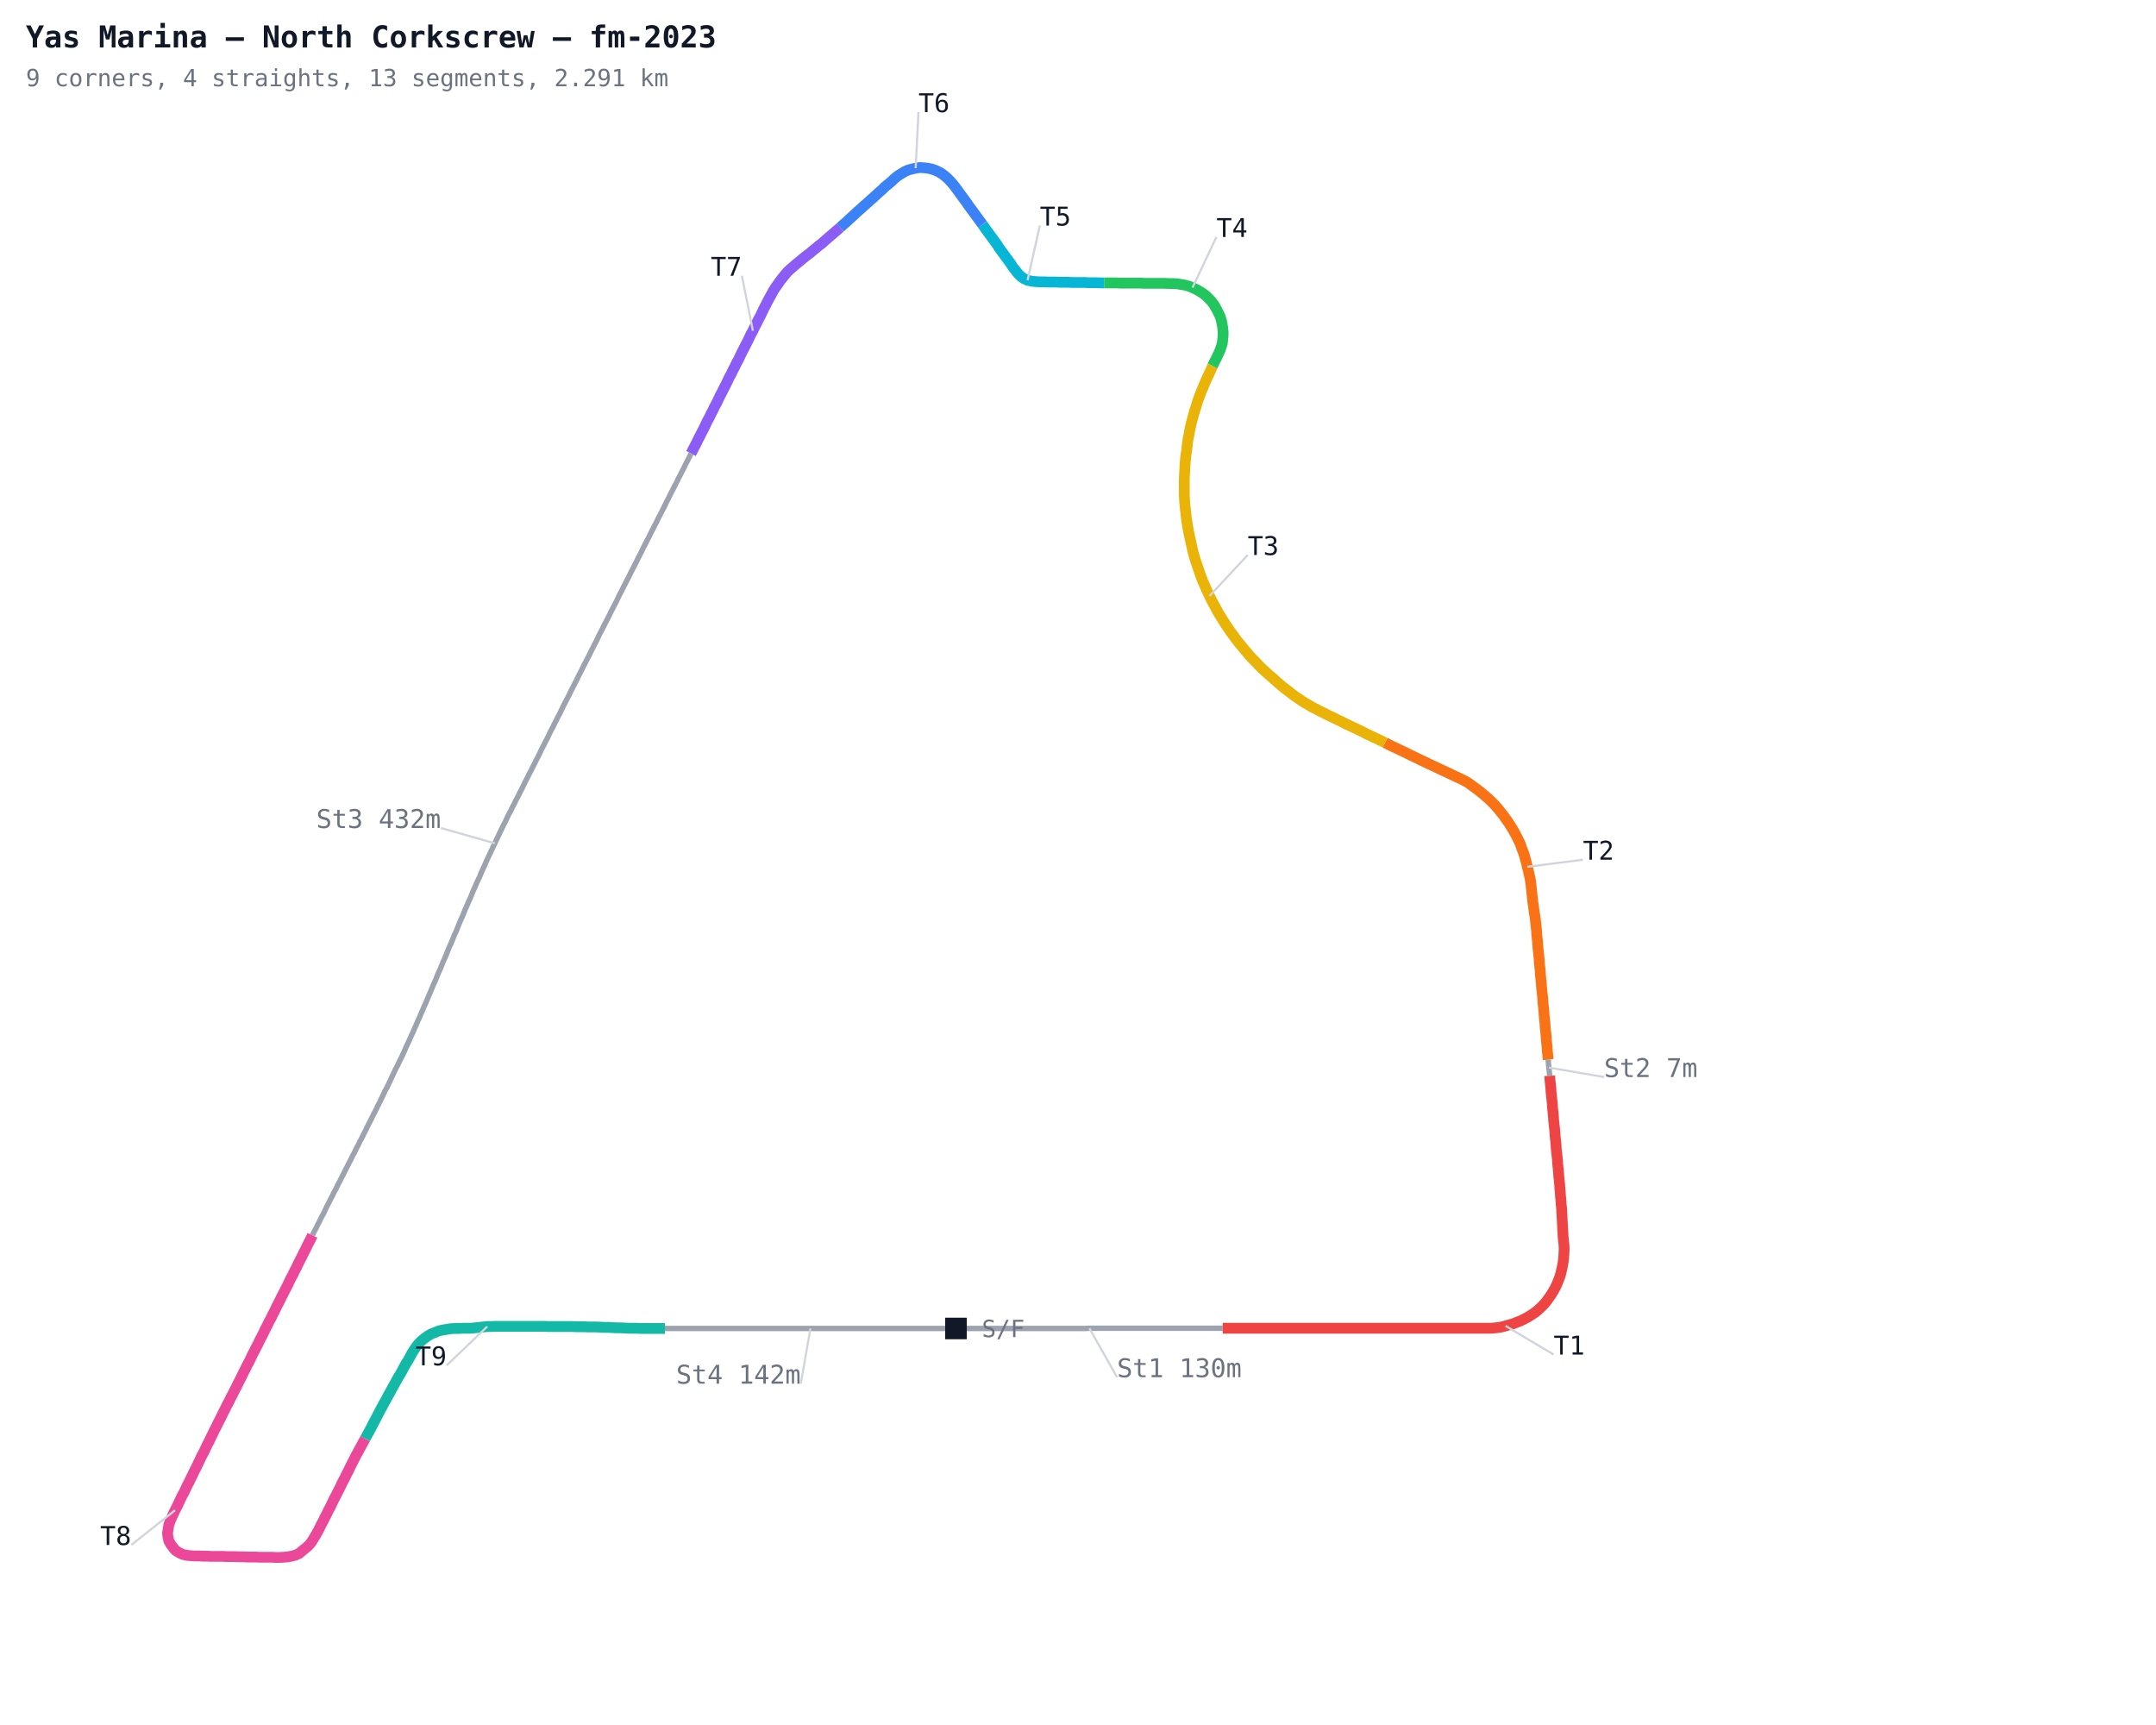
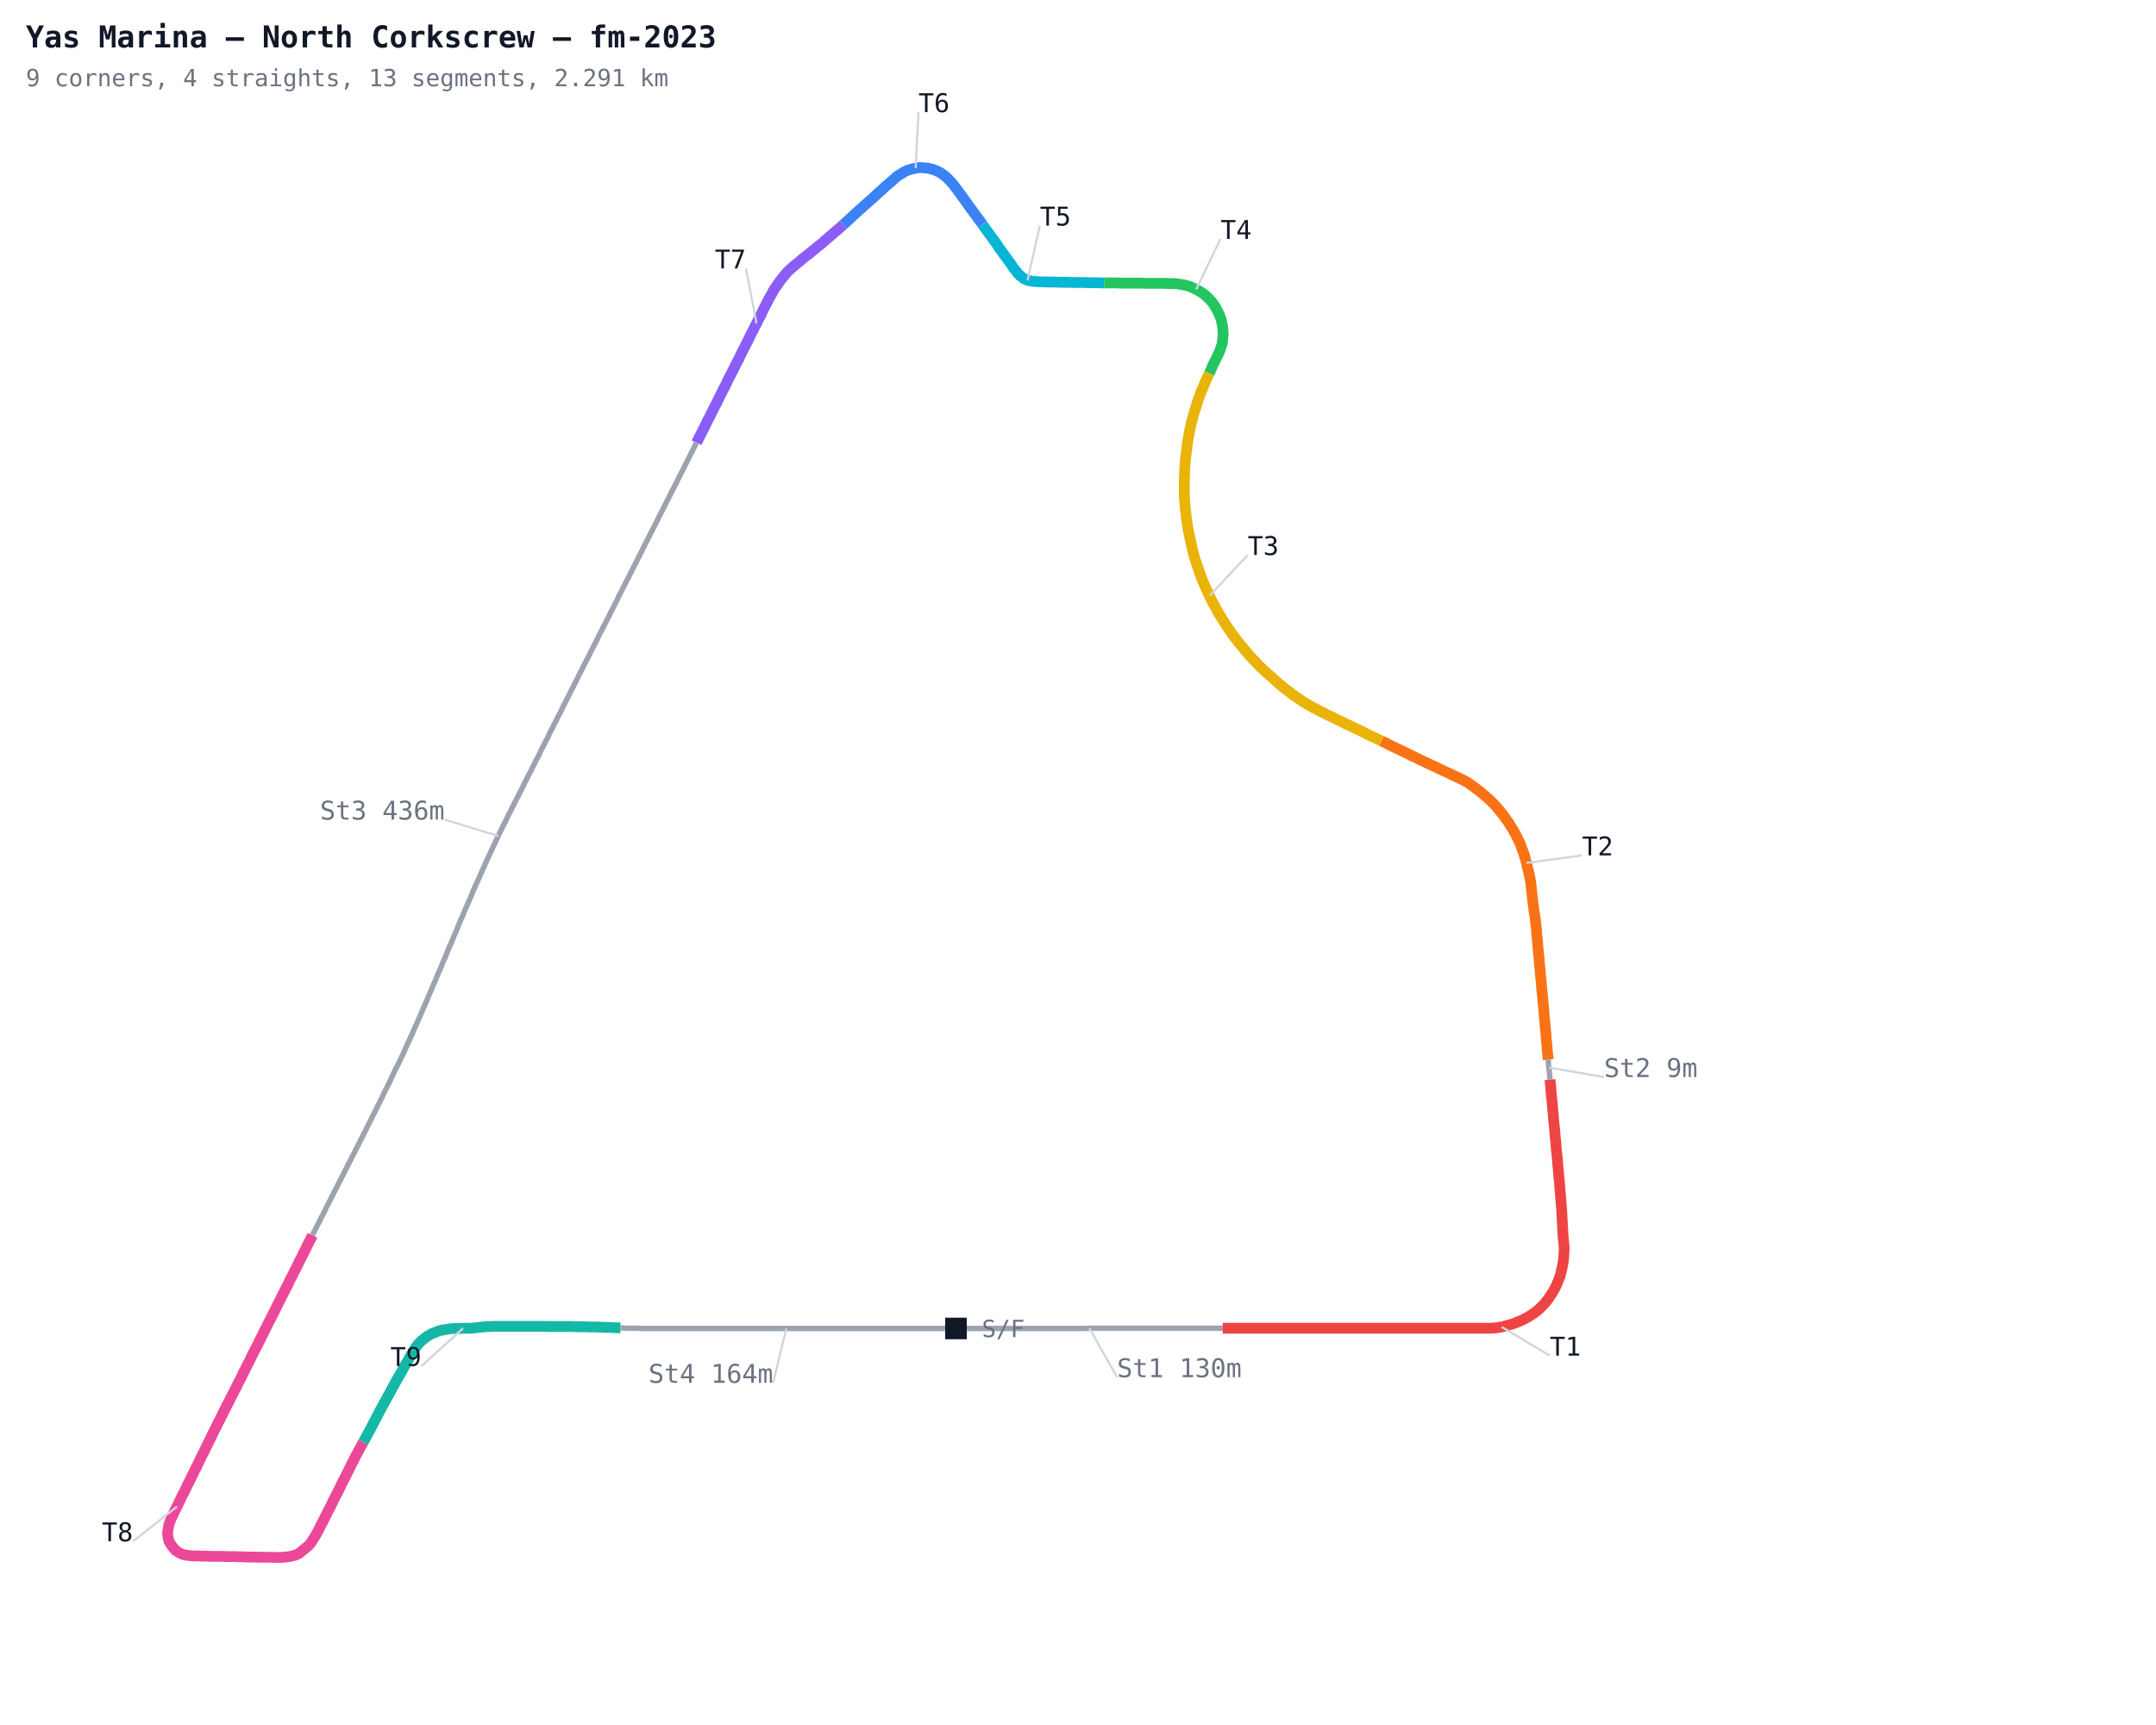
<svg xmlns="http://www.w3.org/2000/svg" width="1000" height="800" viewBox="0 0 1000 800">
  <defs>
    <style>
      .name { font-family: monospace; font-size: 12px; }
      .sector { font-family: monospace; font-size: 12px; fill: #7c3aed; font-weight: bold; }
      .title { font-family: monospace; font-size: 14px; fill: #111827; font-weight: bold; }
      .sub { font-family: monospace; font-size: 11px; fill: #6b7280; }
    </style>
  </defs>
  <rect width="1000" height="800" fill="#ffffff" />
  <polyline fill="none" stroke="#9ca3af" stroke-width="2.5" points="443.4,616.1 445.3,616.1 447.2,616.1 449.0,616.1 450.9,616.1 452.8,616.1 454.7,616.1 456.5,616.1 458.4,616.1 460.3,616.1 462.2,616.1 464.0,616.1 465.9,616.1 467.8,616.1 469.7,616.1 471.5,616.1 473.4,616.1 475.3,616.1 477.2,616.1 479.0,616.1 480.9,616.1 482.8,616.1 484.7,616.1 486.5,616.1 488.4,616.1 490.3,616.1 492.2,616.1 494.0,616.1 495.9,616.1 497.8,616.1 499.7,616.1 501.5,616.1 503.4,616.1 505.3,616.0 507.2,616.0 509.0,616.0 510.9,616.0 512.8,616.0 514.6,616.0 516.5,616.0 518.4,616.0 520.3,616.0 522.1,616.0 524.0,616.0 525.9,616.0 527.8,616.0 529.6,616.0 531.5,616.0 533.4,616.0 535.3,616.0 537.1,616.0 539.0,616.0 540.9,616.0 542.8,616.0 544.6,616.0 546.5,616.0 548.4,616.0 550.3,616.0 552.1,616.0 554.0,616.0 555.9,616.0 557.8,616.0 559.6,616.0 561.5,616.0 563.4,616.0 565.3,616.0 567.1,616.0" />
-   <polyline fill="none" stroke="#ef4444" stroke-width="5" points="567.1,616.0 569.0,616.0 570.9,616.0 572.8,616.0 574.6,616.0 576.5,616.0 578.4,616.0 580.3,616.0 582.1,616.0 584.0,616.0 585.9,616.0 587.8,616.0 589.6,616.0 591.5,616.0 593.4,616.0 595.3,616.0 597.1,616.0 599.0,616.0 600.9,616.0 602.8,616.0 604.6,616.0 606.5,616.0 608.4,616.0 610.3,616.0 612.1,616.0 614.0,616.0 615.9,616.0 617.8,616.0 619.6,616.0 621.5,616.0 623.4,616.0 625.3,616.0 627.1,616.0 629.0,616.0 630.9,616.0 632.8,616.0 634.6,616.0 636.5,616.0 638.4,616.0 640.3,616.0 642.1,616.0 644.0,616.0 645.9,616.0 647.8,616.0 649.6,616.0 651.5,616.0 653.4,616.0 655.3,616.0 657.1,616.0 659.0,616.0 660.9,616.0 662.7,616.0 664.6,616.0 666.5,616.0 668.4,616.0 670.2,616.0 672.1,616.0 674.0,616.0 675.9,616.0 677.7,616.0 679.6,616.0 681.5,616.0 683.4,616.0 685.2,616.0 687.1,616.0 689.0,616.0 690.9,616.0 692.7,615.9 694.6,615.7 696.5,615.4 698.3,614.9 700.1,614.4 701.9,613.9 703.6,613.2 705.4,612.5 707.0,611.7 708.7,610.8 710.3,609.8 711.8,608.8 713.3,607.6 714.7,606.3 716.0,605.0 717.2,603.6 718.3,602.1 719.4,600.5 720.4,598.9 721.3,597.3 722.1,595.6 722.8,593.9 723.5,592.1 724.0,590.3 724.4,588.5 724.8,586.7 725.1,584.8 725.3,582.9 725.4,581.1 725.5,579.2 725.4,577.3 725.2,575.5 725.0,573.6 724.9,571.7 724.8,569.9 724.7,568.0 724.6,566.1 724.5,564.2 724.4,562.4 724.3,560.5 724.1,558.6 724.0,556.8 723.8,554.9 723.7,553.0 723.5,551.2 723.4,549.3 723.2,547.4 723.0,545.6 722.9,543.7 722.7,541.8 722.5,540.0 722.4,538.1 722.2,536.2 722.0,534.4 721.8,532.5 721.7,530.6 721.5,528.7 721.3,526.9 721.2,525.0 721.0,523.1 720.8,521.3 720.6,519.4 720.5,517.5 720.3,515.7 720.1,513.8 720.0,511.9 719.8,510.1 719.6,508.2 719.4,506.3 719.3,504.5 719.1,502.6 718.9,500.7 718.8,498.9" />
-   <polyline fill="none" stroke="#9ca3af" stroke-width="2.5" points="718.8,498.9 718.6,497.0 718.4,495.1 718.2,493.3 718.1,491.4" />
-   <polyline fill="none" stroke="#f97316" stroke-width="5" points="718.1,491.4 717.9,489.5 717.7,487.7 717.6,485.8 717.4,483.9 717.2,482.1 717.1,480.2 716.9,478.3 716.7,476.5 716.6,474.6 716.4,472.7 716.2,470.9 716.1,469.0 715.9,467.1 715.7,465.3 715.6,463.4 715.4,461.5 715.2,459.7 715.0,457.8 714.9,455.9 714.7,454.1 714.5,452.2 714.4,450.4 714.2,448.5 714.0,446.6 713.9,444.8 713.7,442.9 713.5,441.0 713.3,439.2 713.2,437.3 713.0,435.4 712.8,433.6 712.7,431.7 712.5,429.8 712.3,428.0 712.1,426.1 711.8,424.2 711.5,422.4 711.3,420.5 711.0,418.7 710.8,416.8 710.6,415.0 710.4,413.1 710.2,411.2 710.0,409.4 709.7,407.5 709.3,405.7 708.9,403.9 708.4,402.0 708.0,400.2 707.5,398.4 707.0,396.6 706.4,394.8 705.7,393.1 705.1,391.3 704.3,389.6 703.5,388.0 702.6,386.3 701.7,384.7 700.7,383.1 699.7,381.5 698.6,380.0 697.5,378.4 696.4,377.0 695.2,375.5 694.0,374.1 692.7,372.7 691.4,371.4 690.0,370.1 688.6,368.9 687.2,367.7 685.7,366.5 684.2,365.4 682.7,364.3 681.2,363.2 679.5,362.2 677.9,361.4 676.2,360.6 674.5,359.8 672.8,359.0 671.1,358.2 669.4,357.4 667.7,356.6 666.0,355.8 664.3,355.0 662.6,354.2 660.9,353.4 659.2,352.6 657.6,351.8 655.9,351.0 654.2,350.2 652.5,349.3 650.8,348.5 649.1,347.7 647.4,346.9 645.7,346.1 644.1,345.3 642.4,344.4" />
-   <polyline fill="none" stroke="#eab308" stroke-width="5" points="642.4,344.4 640.7,343.6 639.0,342.8 637.3,342.0 635.6,341.2 633.9,340.4 632.3,339.5 630.6,338.7 628.9,337.9 627.2,337.1 625.5,336.3 623.8,335.5 622.1,334.6 620.4,333.8 618.8,333.0 617.1,332.2 615.4,331.4 613.7,330.5 612.0,329.7 610.4,328.8 608.7,328.0 607.1,327.0 605.5,326.1 603.9,325.1 602.3,324.0 600.8,323.0 599.3,321.9 597.8,320.7 596.3,319.6 594.8,318.4 593.4,317.2 592.0,316.0 590.6,314.7 589.2,313.5 587.8,312.3 586.4,311.0 585.0,309.7 583.7,308.4 582.4,307.0 581.1,305.7 579.8,304.3 578.6,302.9 577.4,301.5 576.2,300.0 575.0,298.6 573.8,297.1 572.7,295.6 571.6,294.1 570.5,292.6 569.4,291.0 568.4,289.5 567.4,287.9 566.4,286.3 565.4,284.7 564.5,283.1 563.6,281.4 562.7,279.8 561.8,278.1 561.0,276.4 560.2,274.7 559.4,273.0 558.7,271.3 557.9,269.6 557.2,267.8 556.6,266.1 556.0,264.3 555.4,262.6 554.8,260.8 554.2,259.0 553.7,257.2 553.2,255.4 552.8,253.5 552.4,251.7 552.0,249.9 551.6,248.0 551.2,246.2 550.9,244.4 550.6,242.5 550.3,240.7 550.1,238.8 549.9,236.9 549.7,235.1 549.5,233.2 549.4,231.3 549.3,229.5 549.3,227.6 549.3,225.7 549.3,223.8 549.3,222.0 549.4,220.1 549.5,218.2 549.6,216.3 549.7,214.5 549.9,212.6 550.1,210.7 550.4,208.9 550.6,207.0 550.8,205.2 551.1,203.3 551.5,201.5 551.8,199.6 552.2,197.8 552.6,196.0 553.1,194.2 553.6,192.3 554.1,190.5 554.7,188.8 555.2,187.0 555.8,185.2 556.5,183.4 557.1,181.7 557.9,179.9 558.6,178.2 559.3,176.5 560.1,174.8 560.9,173.1 561.7,171.4 562.4,169.7" />
-   <polyline fill="none" stroke="#22c55e" stroke-width="5" points="562.4,169.7 563.2,168.0 564.1,166.3 564.9,164.6 565.7,162.9 566.3,161.2 566.9,159.4 567.1,157.5 567.3,155.6 567.3,153.8 567.1,151.9 566.8,150.1 566.4,148.2 565.8,146.5 565.0,144.8 564.1,143.1 563.2,141.5 562.1,140.0 560.8,138.6 559.5,137.3 558.0,136.1 556.4,135.1 554.8,134.2 553.1,133.4 551.3,132.7 549.5,132.2 547.7,131.9 545.8,131.6 544.0,131.5 542.1,131.5 540.2,131.4 538.3,131.4 536.5,131.4 534.6,131.4 532.7,131.4 530.8,131.4 529.0,131.3 527.1,131.3 525.2,131.3 523.4,131.3 521.5,131.3 519.6,131.3 517.7,131.2 515.9,131.2 514.0,131.2 512.1,131.2" />
+   <polyline fill="none" stroke="#ef4444" stroke-width="5" points="567.1,616.0 569.0,616.0 570.9,616.0 572.8,616.0 574.6,616.0 576.5,616.0 578.4,616.0 580.3,616.0 582.1,616.0 584.0,616.0 585.9,616.0 587.8,616.0 589.6,616.0 591.5,616.0 593.4,616.0 595.3,616.0 597.1,616.0 599.0,616.0 600.9,616.0 602.8,616.0 604.6,616.0 606.5,616.0 608.4,616.0 610.3,616.0 612.1,616.0 614.0,616.0 615.9,616.0 617.8,616.0 619.6,616.0 621.5,616.0 623.4,616.0 625.3,616.0 627.1,616.0 629.0,616.0 630.9,616.0 632.8,616.0 634.6,616.0 636.5,616.0 638.4,616.0 640.3,616.0 642.1,616.0 644.0,616.0 645.9,616.0 647.8,616.0 649.6,616.0 651.5,616.0 653.4,616.0 655.3,616.0 657.1,616.0 659.0,616.0 660.9,616.0 662.7,616.0 664.6,616.0 666.5,616.0 668.4,616.0 670.2,616.0 672.1,616.0 674.0,616.0 675.9,616.0 677.7,616.0 679.6,616.0 681.5,616.0 683.4,616.0 685.2,616.0 687.1,616.0 689.0,616.0 690.9,616.0 692.7,615.9 694.6,615.7 696.5,615.4 698.3,614.9 700.1,614.4 701.9,613.9 703.6,613.2 705.4,612.5 707.0,611.7 708.7,610.8 710.3,609.8 711.8,608.8 713.3,607.6 714.7,606.3 716.0,605.0 717.2,603.6 718.3,602.1 719.4,600.5 720.4,598.9 721.3,597.3 722.1,595.6 722.8,593.9 723.5,592.1 724.0,590.3 724.4,588.5 724.8,586.7 725.1,584.8 725.3,582.9 725.4,581.1 725.5,579.2 725.4,577.3 725.2,575.5 725.0,573.6 724.9,571.7 724.8,569.9 724.7,568.0 724.6,566.1 724.5,564.2 724.4,562.4 724.3,560.5 724.1,558.6 724.0,556.8 723.8,554.9 723.7,553.0 723.5,551.2 723.4,549.3 723.2,547.4 723.0,545.6 722.9,543.7 722.7,541.8 722.5,540.0 722.4,538.1 722.2,536.2 722.0,534.4 721.8,532.5 721.7,530.6 721.5,528.7 721.3,526.9 721.2,525.0 721.0,523.1 720.8,521.3 720.6,519.4 720.5,517.5 720.3,515.7 720.1,513.8 720.0,511.9 719.8,510.1 719.6,508.2 719.4,506.3 719.3,504.5 719.1,502.6 718.9,500.7" />
+   <polyline fill="none" stroke="#9ca3af" stroke-width="2.5" points="718.9,500.7 718.8,498.9 718.6,497.0 718.4,495.1 718.2,493.3 718.1,491.4" />
+   <polyline fill="none" stroke="#f97316" stroke-width="5" points="718.1,491.4 717.9,489.5 717.7,487.7 717.6,485.8 717.4,483.9 717.2,482.1 717.1,480.2 716.9,478.3 716.7,476.5 716.6,474.6 716.4,472.7 716.2,470.9 716.1,469.0 715.9,467.1 715.7,465.3 715.6,463.4 715.4,461.5 715.2,459.7 715.0,457.8 714.9,455.9 714.7,454.1 714.5,452.2 714.4,450.4 714.2,448.5 714.0,446.6 713.9,444.8 713.7,442.9 713.5,441.0 713.3,439.2 713.2,437.3 713.0,435.4 712.8,433.6 712.7,431.7 712.5,429.8 712.3,428.0 712.1,426.1 711.8,424.2 711.5,422.4 711.3,420.5 711.0,418.7 710.8,416.8 710.6,415.0 710.4,413.1 710.2,411.2 710.0,409.4 709.7,407.5 709.3,405.7 708.9,403.9 708.4,402.0 708.0,400.2 707.5,398.4 707.0,396.6 706.4,394.8 705.7,393.1 705.1,391.3 704.3,389.6 703.5,388.0 702.6,386.3 701.7,384.7 700.7,383.1 699.7,381.5 698.6,380.0 697.5,378.4 696.4,377.0 695.2,375.5 694.0,374.1 692.7,372.7 691.4,371.4 690.0,370.1 688.6,368.9 687.2,367.7 685.7,366.5 684.2,365.4 682.7,364.3 681.2,363.2 679.5,362.2 677.9,361.4 676.2,360.6 674.5,359.8 672.8,359.0 671.1,358.2 669.4,357.4 667.7,356.6 666.0,355.8 664.3,355.0 662.6,354.2 660.9,353.4 659.2,352.6 657.6,351.8 655.9,351.0 654.2,350.2 652.5,349.3 650.8,348.5 649.1,347.7 647.4,346.9 645.7,346.1 644.1,345.3 642.4,344.4 640.7,343.6" />
+   <polyline fill="none" stroke="#eab308" stroke-width="5" points="640.7,343.6 639.0,342.8 637.3,342.0 635.6,341.2 633.9,340.4 632.3,339.5 630.6,338.7 628.9,337.9 627.2,337.1 625.5,336.3 623.8,335.5 622.1,334.6 620.4,333.8 618.8,333.0 617.1,332.2 615.4,331.4 613.7,330.5 612.0,329.7 610.4,328.8 608.7,328.0 607.1,327.0 605.5,326.1 603.9,325.1 602.3,324.0 600.8,323.0 599.3,321.9 597.8,320.7 596.3,319.6 594.8,318.4 593.4,317.2 592.0,316.0 590.6,314.7 589.2,313.5 587.8,312.3 586.4,311.0 585.0,309.7 583.7,308.4 582.4,307.0 581.1,305.7 579.8,304.3 578.6,302.9 577.4,301.5 576.2,300.0 575.0,298.6 573.8,297.1 572.7,295.6 571.6,294.1 570.5,292.6 569.4,291.0 568.4,289.5 567.4,287.9 566.4,286.3 565.4,284.7 564.5,283.1 563.6,281.4 562.7,279.8 561.8,278.1 561.0,276.4 560.2,274.7 559.4,273.0 558.7,271.3 557.9,269.6 557.2,267.8 556.6,266.1 556.0,264.3 555.4,262.6 554.8,260.8 554.2,259.0 553.7,257.2 553.2,255.4 552.8,253.5 552.4,251.7 552.0,249.9 551.6,248.0 551.2,246.2 550.9,244.4 550.6,242.5 550.3,240.7 550.1,238.8 549.9,236.9 549.7,235.1 549.5,233.2 549.4,231.3 549.3,229.5 549.3,227.6 549.3,225.7 549.3,223.8 549.3,222.0 549.4,220.1 549.5,218.2 549.6,216.3 549.7,214.5 549.9,212.6 550.1,210.7 550.4,208.9 550.6,207.0 550.8,205.2 551.1,203.3 551.5,201.5 551.8,199.6 552.2,197.8 552.6,196.0 553.1,194.2 553.6,192.3 554.1,190.5 554.7,188.8 555.2,187.0 555.8,185.2 556.5,183.4 557.1,181.7 557.9,179.9 558.6,178.2 559.3,176.5 560.1,174.8 560.9,173.1" />
+   <polyline fill="none" stroke="#22c55e" stroke-width="5" points="560.9,173.1 561.7,171.4 562.4,169.7 563.2,168.0 564.1,166.3 564.9,164.6 565.7,162.9 566.3,161.2 566.9,159.4 567.1,157.5 567.3,155.6 567.3,153.8 567.1,151.9 566.8,150.1 566.4,148.2 565.8,146.5 565.0,144.8 564.1,143.1 563.2,141.5 562.1,140.0 560.8,138.6 559.5,137.3 558.0,136.1 556.4,135.1 554.8,134.2 553.1,133.4 551.3,132.7 549.5,132.2 547.7,131.9 545.8,131.6 544.0,131.5 542.1,131.5 540.2,131.4 538.3,131.4 536.5,131.4 534.6,131.4 532.7,131.4 530.8,131.4 529.0,131.3 527.1,131.3 525.2,131.3 523.4,131.3 521.5,131.3 519.6,131.3 517.7,131.2 515.9,131.2 514.0,131.2 512.1,131.2" />
  <polyline fill="none" stroke="#06b6d4" stroke-width="5" points="512.1,131.2 510.2,131.2 508.4,131.1 506.5,131.1 504.6,131.1 502.7,131.0 500.9,131.0 499.0,131.0 497.1,131.0 495.3,130.9 493.4,130.9 491.5,130.9 489.6,130.8 487.8,130.8 485.9,130.8 484.0,130.7 482.2,130.7 480.3,130.6 478.5,130.4 476.6,130.0 474.9,129.2 473.4,128.1 472.1,126.8 471.0,125.4 469.8,123.9 468.8,122.3 467.7,120.8 466.6,119.3 465.5,117.8 464.4,116.3 463.3,114.8 462.3,113.2 461.2,111.7 460.1,110.2 459.0,108.7 457.9,107.2 456.8,105.7 455.7,104.1" />
-   <polyline fill="none" stroke="#3b82f6" stroke-width="5" points="455.7,104.1 454.6,102.6 453.5,101.1 452.4,99.6 451.3,98.1 450.2,96.6 449.1,95.1 448.0,93.5 446.9,92.0 445.8,90.5 444.7,89.0 443.6,87.5 442.5,86.0 441.3,84.6 440.0,83.2 438.6,81.9 437.2,80.8 435.6,79.8 433.9,79.0 432.1,78.4 430.3,78.0 428.4,77.8 426.5,77.7 424.7,78.0 422.9,78.4 421.1,78.9 419.4,79.7 417.8,80.7 416.2,81.7 414.8,82.9 413.4,84.2 412.0,85.4 410.5,86.6 409.2,87.9 407.8,89.1 406.4,90.4 405.0,91.7 403.6,92.9 402.2,94.2 400.8,95.4 399.4,96.7 398.0,97.9 396.6,99.2 395.2,100.5 393.9,101.7 392.5,103.0 391.1,104.2 389.7,105.5" />
-   <polyline fill="none" stroke="#8b5cf6" stroke-width="5" points="389.7,105.5 388.3,106.7 386.9,107.9 385.4,109.2 384.0,110.4 382.6,111.6 381.2,112.9 379.7,114.0 378.3,115.2 376.8,116.4 375.4,117.6 373.9,118.7 372.4,119.9 371.0,121.1 369.5,122.3 368.1,123.5 366.7,124.7 365.3,126.0 364.1,127.4 362.9,128.9 361.7,130.4 360.7,131.9 359.6,133.4 358.6,135.0 357.7,136.7 356.8,138.3 355.9,140.0 355.1,141.6 354.2,143.3 353.4,145.0 352.6,146.7 351.7,148.3 350.9,150.0 350.0,151.7 349.2,153.4 348.3,155.0 347.5,156.7 346.7,158.4 345.8,160.1 345.0,161.7 344.1,163.4 343.3,165.1 342.5,166.8 341.6,168.4 340.8,170.1 339.9,171.8 339.1,173.5 338.2,175.1 337.4,176.8 336.6,178.5 335.7,180.2 334.9,181.8 334.0,183.5 333.2,185.2 332.4,186.9 331.5,188.5 330.7,190.2 329.8,191.9 329.0,193.6 328.1,195.2 327.3,196.9 326.5,198.6 325.6,200.3 324.8,201.9 323.9,203.6 323.1,205.3 322.2,207.0 321.4,208.6 320.5,210.3" />
-   <polyline fill="none" stroke="#9ca3af" stroke-width="2.5" points="320.5,210.3 319.7,212.0 318.9,213.6 318.0,215.3 317.2,217.0 316.3,218.7 315.5,220.3 314.6,222.0 313.8,223.7 312.9,225.4 312.1,227.0 311.2,228.7 310.4,230.4 309.5,232.1 308.7,233.7 307.9,235.4 307.0,237.1 306.2,238.7 305.3,240.4 304.5,242.1 303.6,243.8 302.8,245.4 301.9,247.1 301.1,248.8 300.2,250.5 299.4,252.1 298.5,253.8 297.7,255.5 296.9,257.1 296.0,258.8 295.2,260.5 294.3,262.2 293.5,263.8 292.6,265.5 291.8,267.2 290.9,268.9 290.1,270.5 289.2,272.2 288.4,273.9 287.5,275.5 286.7,277.2 285.9,278.9 285.0,280.6 284.2,282.2 283.3,283.9 282.5,285.6 281.6,287.3 280.8,288.9 279.9,290.6 279.1,292.3 278.2,293.9 277.4,295.6 276.6,297.3 275.7,299.0 274.9,300.6 274.0,302.3 273.2,304.0 272.3,305.7 271.5,307.3 270.6,309.0 269.8,310.7 268.9,312.4 268.1,314.0 267.3,315.7 266.4,317.4 265.6,319.0 264.7,320.7 263.9,322.4 263.0,324.1 262.2,325.7 261.3,327.4 260.5,329.1 259.7,330.8 258.8,332.4 258.0,334.1 257.1,335.8 256.3,337.5 255.4,339.1 254.6,340.8 253.8,342.5 252.9,344.2 252.1,345.8 251.2,347.5 250.4,349.2 249.6,350.9 248.7,352.5 247.9,354.2 247.0,355.9 246.2,357.6 245.3,359.2 244.5,360.9 243.6,362.6 242.8,364.3 242.0,365.9 241.1,367.6 240.3,369.3 239.4,370.9 238.6,372.6 237.7,374.3 236.9,376.0 236.0,377.6 235.2,379.3 234.4,381.0 233.5,382.7 232.7,384.4 231.9,386.0 231.1,387.7 230.3,389.4 229.5,391.1 228.7,392.8 227.9,394.5 227.1,396.2 226.3,397.9 225.5,399.6 224.8,401.3 224.0,403.0 223.2,404.8 222.5,406.5 221.7,408.2 220.9,409.9 220.2,411.6 219.4,413.3 218.7,415.1 218.0,416.8 217.2,418.5 216.5,420.2 215.7,421.9 215.0,423.7 214.3,425.4 213.5,427.1 212.8,428.8 212.1,430.6 211.4,432.3 210.6,434.0 209.9,435.8 209.2,437.5 208.4,439.2 207.7,440.9 207.0,442.7 206.3,444.4 205.5,446.1 204.8,447.9 204.1,449.6 203.3,451.3 202.6,453.0 201.9,454.8 201.1,456.5 200.4,458.2 199.7,459.9 198.9,461.7 198.2,463.4 197.5,465.1 196.7,466.8 196.0,468.5 195.2,470.3 194.5,472.0 193.7,473.7 193.0,475.4 192.2,477.1 191.5,478.8 190.7,480.5 189.9,482.3 189.1,484.0 188.3,485.7 187.6,487.4 186.8,489.1 186.0,490.8 185.2,492.4 184.4,494.1 183.5,495.8 182.7,497.5 181.9,499.2 181.1,500.9 180.3,502.6 179.5,504.3 178.6,505.9 177.8,507.6 177.0,509.3 176.2,511.0 175.3,512.7 174.5,514.4 173.7,516.0 172.8,517.7 172.0,519.4 171.1,521.1 170.3,522.7 169.5,524.4 168.6,526.1 167.8,527.8 166.9,529.4 166.1,531.1 165.2,532.8 164.4,534.5 163.5,536.1 162.7,537.8 161.8,539.5 161.0,541.1 160.1,542.8 159.3,544.5 158.4,546.2 157.6,547.8 156.7,549.5 155.9,551.2 155.0,552.8 154.2,554.5 153.3,556.2 152.5,557.8 151.6,559.5 150.8,561.2 150.0,562.9 149.1,564.5 148.3,566.2 147.4,567.9 146.6,569.6 145.7,571.2 144.9,572.9" />
-   <polyline fill="none" stroke="#ec4899" stroke-width="5" points="144.9,572.9 144.1,574.6 143.2,576.3 142.4,577.9 141.6,579.6 140.7,581.3 139.9,583.0 139.0,584.7 138.2,586.3 137.4,588.0 136.5,589.7 135.7,591.4 134.8,593.0 134.0,594.7 133.2,596.4 132.3,598.1 131.5,599.7 130.6,601.4 129.8,603.1 128.9,604.8 128.1,606.4 127.3,608.1 126.4,609.8 125.6,611.5 124.7,613.1 123.9,614.8 123.0,616.5 122.2,618.2 121.4,619.8 120.5,621.5 119.7,623.2 118.8,624.9 118.0,626.5 117.1,628.2 116.3,629.9 115.5,631.6 114.6,633.2 113.8,634.9 112.9,636.6 112.1,638.3 111.3,639.9 110.4,641.6 109.6,643.3 108.7,645.0 107.9,646.6 107.0,648.3 106.2,650.0 105.3,651.6 104.5,653.3 103.6,655.0 102.8,656.7 102.0,658.3 101.1,660.0 100.3,661.7 99.4,663.4 98.6,665.1 97.8,666.7 97.0,668.4 96.1,670.1 95.3,671.8 94.5,673.5 93.6,675.1 92.8,676.8 92.0,678.5 91.2,680.2 90.3,681.9 89.5,683.6 88.7,685.2 87.9,686.9 87.0,688.6 86.2,690.3 85.4,692.0 84.5,693.6 83.7,695.3 82.9,697.0 82.1,698.7 81.2,700.4 80.4,702.1 79.6,703.8 78.9,705.5 78.3,707.2 78.0,709.1 77.7,711.0 77.9,712.8 78.3,714.6 79.2,716.2 80.3,717.7 81.5,719.1 83.1,720.1 84.8,720.9 86.6,721.3 88.5,721.5 90.3,721.6 92.2,721.6 94.1,721.7 96.0,721.7 97.8,721.8 99.7,721.8 101.6,721.8 103.5,721.8 105.3,721.9 107.2,721.9 109.1,721.9 111.0,722.0 112.8,722.0 114.7,722.1 116.6,722.1 118.5,722.1 120.3,722.2 122.2,722.2 124.1,722.2 126.0,722.2 127.8,722.3 129.7,722.3 131.6,722.2 133.4,722.0 135.3,721.7 137.1,721.2 138.8,720.4 140.2,719.2 141.7,718.0 143.1,716.8 144.3,715.4 145.3,713.8 146.3,712.2 147.2,710.6 148.1,708.9 148.9,707.2 149.8,705.6 150.6,703.9 151.5,702.2 152.3,700.5 153.2,698.9 154.0,697.2 154.8,695.5 155.7,693.8 156.5,692.2 157.4,690.5 158.2,688.8 159.0,687.1 159.9,685.5 160.7,683.8 161.6,682.1 162.4,680.4 163.2,678.8 164.1,677.1 164.9,675.4 165.8,673.8 166.7,672.1 167.6,670.5 168.5,668.8 169.4,667.2" />
-   <polyline fill="none" stroke="#14b8a6" stroke-width="5" points="169.4,667.2 170.3,665.5 171.2,663.9 172.1,662.2 172.9,660.6 173.8,658.9 174.7,657.2 175.5,655.6 176.4,653.9 177.3,652.3 178.2,650.6 179.1,649.0 180.0,647.3 180.9,645.7 181.8,644.0 182.7,642.4 183.6,640.8 184.5,639.1 185.5,637.5 186.4,635.9 187.3,634.2 188.2,632.6 189.2,631.0 190.1,629.4 191.0,627.7 192.0,626.1 193.0,624.6 194.2,623.1 195.5,621.8 197.0,620.6 198.5,619.5 200.1,618.6 201.9,617.9 203.6,617.2 205.4,616.8 207.3,616.5 209.1,616.2 211.0,616.1 212.9,616.1 214.8,616.0 216.6,616.0 218.5,616.0 220.4,615.8 222.2,615.6 224.1,615.4 226.0,615.2 227.8,615.2 229.7,615.1 231.6,615.1 233.5,615.1 235.3,615.1 237.2,615.1 239.1,615.1 241.0,615.1 242.8,615.1 244.7,615.1 246.6,615.1 248.5,615.1 250.3,615.1 252.2,615.1 254.1,615.2 256.0,615.2 257.8,615.2 259.7,615.2 261.6,615.2 263.5,615.2 265.3,615.2 267.2,615.3 269.1,615.3 271.0,615.3 272.8,615.4 274.7,615.4 276.6,615.4 278.5,615.5 280.3,615.6 282.2,615.6 284.1,615.7 286.0,615.8 287.8,615.8 289.7,615.9 291.6,616.0 293.4,616.0 295.3,616.0 297.2,616.1 299.1,616.1 300.9,616.1 302.8,616.1 304.7,616.1 306.6,616.1 308.4,616.1" />
-   <polyline fill="none" stroke="#9ca3af" stroke-width="2.5" points="308.4,616.1 310.3,616.1 312.2,616.1 314.1,616.1 315.9,616.1 317.8,616.1 319.7,616.1 321.6,616.1 323.4,616.1 325.3,616.1 327.2,616.1 329.1,616.1 330.9,616.1 332.8,616.1 334.7,616.1 336.6,616.1 338.4,616.1 340.3,616.1 342.2,616.1 344.1,616.1 345.9,616.1 347.8,616.1 349.7,616.1 351.6,616.1 353.4,616.1 355.3,616.1 357.2,616.1 359.1,616.1 360.9,616.1 362.8,616.1 364.7,616.1 366.6,616.1 368.4,616.1 370.3,616.1 372.2,616.1 374.0,616.1 375.9,616.1 377.8,616.1 379.7,616.1 381.5,616.1 383.4,616.1 385.3,616.1 387.2,616.1 389.0,616.1 390.9,616.1 392.8,616.1 394.7,616.1 396.5,616.1 398.4,616.1 400.3,616.1 402.2,616.1 404.0,616.1 405.9,616.1 407.8,616.1 409.7,616.1 411.5,616.1 413.4,616.1 415.3,616.1 417.2,616.1 419.0,616.1 420.9,616.1 422.8,616.1 424.7,616.1 426.5,616.1 428.4,616.1 430.3,616.1 432.2,616.1 434.0,616.1 435.9,616.1 437.8,616.1 439.7,616.1 441.5,616.1" />
+   <polyline fill="none" stroke="#3b82f6" stroke-width="5" points="455.7,104.1 454.6,102.6 453.5,101.1 452.4,99.6 451.3,98.1 450.2,96.6 449.1,95.1 448.0,93.5 446.9,92.0 445.8,90.5 444.7,89.0 443.6,87.5 442.5,86.0 441.3,84.6 440.0,83.2 438.6,81.9 437.2,80.8 435.6,79.8 433.9,79.0 432.1,78.4 430.3,78.0 428.4,77.8 426.5,77.7 424.7,78.0 422.9,78.4 421.1,78.9 419.4,79.7 417.8,80.7 416.2,81.7 414.8,82.9 413.4,84.2 412.0,85.4 410.5,86.6 409.2,87.9 407.8,89.1 406.4,90.4 405.0,91.7 403.6,92.9 402.2,94.2 400.8,95.4 399.4,96.7 398.0,97.9 396.6,99.2 395.2,100.5 393.9,101.7 392.5,103.0 391.1,104.2" />
+   <polyline fill="none" stroke="#8b5cf6" stroke-width="5" points="391.1,104.2 389.7,105.5 388.3,106.7 386.9,107.9 385.4,109.2 384.0,110.4 382.6,111.6 381.2,112.9 379.7,114.0 378.3,115.2 376.8,116.4 375.4,117.6 373.9,118.7 372.4,119.9 371.0,121.1 369.5,122.3 368.1,123.5 366.7,124.7 365.3,126.0 364.1,127.4 362.9,128.9 361.7,130.4 360.7,131.9 359.6,133.4 358.6,135.0 357.7,136.7 356.8,138.3 355.9,140.0 355.1,141.6 354.2,143.3 353.4,145.0 352.6,146.7 351.7,148.3 350.9,150.0 350.0,151.7 349.2,153.4 348.3,155.0 347.5,156.7 346.7,158.4 345.8,160.1 345.0,161.7 344.1,163.4 343.3,165.1 342.5,166.8 341.6,168.4 340.8,170.1 339.9,171.8 339.1,173.5 338.2,175.1 337.4,176.8 336.6,178.5 335.7,180.2 334.9,181.8 334.0,183.5 333.2,185.2 332.4,186.9 331.5,188.5 330.7,190.2 329.8,191.9 329.0,193.6 328.1,195.2 327.3,196.9 326.5,198.6 325.6,200.3 324.8,201.9 323.9,203.6 323.1,205.3" />
+   <polyline fill="none" stroke="#9ca3af" stroke-width="2.5" points="323.1,205.3 322.2,207.0 321.4,208.6 320.5,210.3 319.7,212.0 318.9,213.6 318.0,215.3 317.2,217.0 316.3,218.7 315.5,220.3 314.6,222.0 313.8,223.7 312.9,225.4 312.1,227.0 311.2,228.7 310.4,230.4 309.5,232.1 308.7,233.7 307.9,235.4 307.0,237.1 306.2,238.7 305.3,240.4 304.5,242.1 303.6,243.8 302.8,245.4 301.9,247.1 301.1,248.8 300.2,250.5 299.4,252.1 298.5,253.8 297.7,255.5 296.9,257.1 296.0,258.8 295.2,260.5 294.3,262.2 293.5,263.8 292.6,265.5 291.8,267.2 290.9,268.9 290.1,270.5 289.2,272.2 288.4,273.9 287.5,275.5 286.7,277.2 285.9,278.9 285.0,280.6 284.2,282.2 283.3,283.9 282.5,285.6 281.6,287.3 280.8,288.9 279.9,290.6 279.1,292.3 278.2,293.9 277.4,295.6 276.6,297.3 275.7,299.0 274.9,300.6 274.0,302.3 273.2,304.0 272.3,305.7 271.5,307.3 270.6,309.0 269.8,310.7 268.9,312.4 268.1,314.0 267.3,315.7 266.4,317.4 265.6,319.0 264.7,320.7 263.9,322.4 263.0,324.1 262.2,325.7 261.3,327.4 260.5,329.1 259.7,330.8 258.8,332.4 258.0,334.1 257.1,335.8 256.3,337.5 255.4,339.1 254.6,340.8 253.8,342.5 252.9,344.2 252.1,345.8 251.2,347.5 250.4,349.2 249.6,350.9 248.7,352.5 247.9,354.2 247.0,355.9 246.2,357.6 245.3,359.2 244.5,360.9 243.6,362.6 242.8,364.3 242.0,365.9 241.1,367.6 240.3,369.3 239.4,370.9 238.6,372.6 237.7,374.3 236.9,376.0 236.0,377.6 235.2,379.3 234.4,381.0 233.5,382.7 232.7,384.4 231.9,386.0 231.1,387.7 230.3,389.4 229.5,391.1 228.7,392.8 227.9,394.5 227.1,396.2 226.3,397.9 225.5,399.6 224.8,401.3 224.0,403.0 223.2,404.8 222.5,406.5 221.7,408.2 220.9,409.9 220.2,411.6 219.4,413.3 218.7,415.1 218.0,416.8 217.2,418.5 216.5,420.2 215.7,421.9 215.0,423.7 214.3,425.4 213.5,427.1 212.8,428.8 212.1,430.6 211.4,432.3 210.6,434.0 209.9,435.8 209.2,437.5 208.4,439.2 207.7,440.9 207.0,442.7 206.3,444.4 205.5,446.1 204.8,447.9 204.1,449.6 203.3,451.3 202.6,453.0 201.9,454.8 201.1,456.5 200.4,458.2 199.7,459.9 198.9,461.7 198.2,463.4 197.5,465.1 196.7,466.8 196.0,468.5 195.2,470.3 194.5,472.0 193.7,473.7 193.0,475.4 192.2,477.1 191.5,478.8 190.7,480.5 189.9,482.3 189.1,484.0 188.3,485.7 187.6,487.4 186.8,489.1 186.0,490.8 185.2,492.4 184.4,494.1 183.5,495.8 182.7,497.5 181.9,499.2 181.1,500.9 180.3,502.6 179.5,504.3 178.6,505.9 177.8,507.6 177.0,509.3 176.2,511.0 175.3,512.7 174.5,514.4 173.7,516.0 172.8,517.7 172.0,519.4 171.1,521.1 170.3,522.7 169.5,524.4 168.6,526.1 167.8,527.8 166.9,529.4 166.1,531.1 165.2,532.8 164.4,534.5 163.5,536.1 162.7,537.8 161.8,539.5 161.0,541.1 160.1,542.8 159.3,544.5 158.4,546.2 157.6,547.8 156.7,549.5 155.9,551.2 155.0,552.8 154.2,554.5 153.3,556.2 152.5,557.8 151.6,559.5 150.8,561.2 150.0,562.9 149.1,564.5 148.3,566.2 147.4,567.9 146.6,569.6 145.7,571.2 144.9,572.9" />
+   <polyline fill="none" stroke="#ec4899" stroke-width="5" points="144.9,572.9 144.1,574.6 143.2,576.3 142.4,577.9 141.6,579.6 140.7,581.3 139.9,583.0 139.0,584.7 138.2,586.3 137.4,588.0 136.5,589.7 135.7,591.4 134.8,593.0 134.0,594.7 133.2,596.4 132.3,598.1 131.5,599.7 130.6,601.4 129.8,603.1 128.9,604.8 128.1,606.4 127.3,608.1 126.4,609.8 125.6,611.5 124.7,613.1 123.9,614.8 123.0,616.5 122.2,618.2 121.4,619.8 120.5,621.5 119.7,623.2 118.8,624.9 118.0,626.5 117.1,628.2 116.3,629.9 115.5,631.6 114.6,633.2 113.8,634.9 112.9,636.6 112.1,638.3 111.3,639.9 110.4,641.6 109.6,643.3 108.7,645.0 107.9,646.6 107.0,648.3 106.2,650.0 105.3,651.6 104.5,653.3 103.6,655.0 102.8,656.7 102.0,658.3 101.1,660.0 100.3,661.7 99.4,663.4 98.6,665.1 97.8,666.7 97.0,668.4 96.1,670.1 95.3,671.8 94.5,673.5 93.6,675.1 92.8,676.8 92.0,678.5 91.2,680.2 90.3,681.9 89.5,683.6 88.7,685.2 87.9,686.9 87.0,688.6 86.2,690.3 85.4,692.0 84.5,693.6 83.7,695.3 82.9,697.0 82.1,698.7 81.2,700.4 80.4,702.1 79.6,703.8 78.9,705.5 78.3,707.2 78.0,709.1 77.7,711.0 77.9,712.8 78.3,714.6 79.2,716.2 80.3,717.7 81.5,719.1 83.1,720.1 84.8,720.9 86.6,721.3 88.5,721.5 90.3,721.6 92.2,721.6 94.1,721.7 96.0,721.7 97.8,721.8 99.7,721.8 101.6,721.8 103.5,721.8 105.3,721.9 107.2,721.9 109.1,721.9 111.0,722.0 112.8,722.0 114.7,722.1 116.6,722.1 118.5,722.1 120.3,722.2 122.2,722.2 124.1,722.2 126.0,722.2 127.8,722.3 129.7,722.3 131.6,722.2 133.4,722.0 135.3,721.7 137.1,721.2 138.8,720.4 140.2,719.2 141.7,718.0 143.1,716.8 144.3,715.4 145.3,713.8 146.3,712.2 147.2,710.6 148.1,708.9 148.9,707.2 149.8,705.6 150.6,703.9 151.5,702.2 152.3,700.5 153.2,698.9 154.0,697.2 154.8,695.5 155.7,693.8 156.5,692.2 157.4,690.5 158.2,688.8 159.0,687.1 159.9,685.5 160.7,683.8 161.6,682.1 162.4,680.4 163.2,678.8 164.1,677.1 164.9,675.4 165.8,673.8 166.7,672.1 167.6,670.5 168.5,668.8" />
+   <polyline fill="none" stroke="#14b8a6" stroke-width="5" points="168.5,668.8 169.4,667.2 170.3,665.5 171.2,663.9 172.1,662.2 172.9,660.6 173.8,658.9 174.7,657.2 175.5,655.6 176.4,653.9 177.3,652.3 178.2,650.6 179.1,649.0 180.0,647.3 180.9,645.7 181.8,644.0 182.7,642.4 183.6,640.8 184.5,639.1 185.5,637.5 186.4,635.9 187.3,634.2 188.2,632.6 189.2,631.0 190.1,629.4 191.0,627.7 192.0,626.1 193.0,624.6 194.2,623.1 195.5,621.8 197.0,620.6 198.5,619.5 200.1,618.6 201.9,617.9 203.6,617.2 205.4,616.8 207.3,616.5 209.1,616.2 211.0,616.1 212.9,616.1 214.8,616.0 216.6,616.0 218.5,616.0 220.4,615.8 222.2,615.6 224.1,615.4 226.0,615.2 227.8,615.2 229.7,615.1 231.6,615.1 233.5,615.1 235.3,615.1 237.2,615.1 239.1,615.1 241.0,615.1 242.8,615.1 244.7,615.1 246.6,615.1 248.5,615.1 250.3,615.1 252.2,615.1 254.1,615.2 256.0,615.2 257.8,615.2 259.7,615.2 261.6,615.2 263.5,615.2 265.3,615.2 267.2,615.3 269.1,615.3 271.0,615.3 272.8,615.4 274.7,615.4 276.6,615.4 278.5,615.5 280.3,615.6 282.2,615.6 284.1,615.7 286.0,615.8 287.8,615.8" />
+   <polyline fill="none" stroke="#9ca3af" stroke-width="2.5" points="287.8,615.8 289.7,615.9 291.6,616.0 293.4,616.0 295.3,616.0 297.2,616.1 299.1,616.1 300.9,616.1 302.8,616.1 304.7,616.1 306.6,616.1 308.4,616.1 310.3,616.1 312.2,616.1 314.1,616.1 315.9,616.1 317.8,616.1 319.7,616.1 321.6,616.1 323.4,616.1 325.3,616.1 327.2,616.1 329.1,616.1 330.9,616.1 332.8,616.1 334.7,616.1 336.6,616.1 338.4,616.1 340.3,616.1 342.2,616.1 344.1,616.1 345.9,616.1 347.8,616.1 349.7,616.1 351.6,616.1 353.4,616.1 355.3,616.1 357.2,616.1 359.1,616.1 360.9,616.1 362.8,616.1 364.7,616.1 366.6,616.1 368.4,616.1 370.3,616.1 372.2,616.1 374.0,616.1 375.9,616.1 377.8,616.1 379.7,616.1 381.5,616.1 383.4,616.1 385.3,616.1 387.2,616.1 389.0,616.1 390.9,616.1 392.8,616.1 394.7,616.1 396.5,616.1 398.4,616.1 400.3,616.1 402.2,616.1 404.0,616.1 405.9,616.1 407.8,616.1 409.7,616.1 411.5,616.1 413.4,616.1 415.3,616.1 417.2,616.1 419.0,616.1 420.9,616.1 422.8,616.1 424.7,616.1 426.5,616.1 428.4,616.1 430.3,616.1 432.2,616.1 434.0,616.1 435.9,616.1 437.8,616.1 439.7,616.1 441.5,616.1" />
  <line x1="505.3" y1="616.0" x2="518.1" y2="638.7" stroke="#d1d5db" stroke-width="1" />
  <text x="518.1" y="638.7" text-anchor="start" class="name" fill="#6b7280">St1 130m</text>
-   <line x1="698.3" y1="614.9" x2="720.6" y2="628.2" stroke="#d1d5db" stroke-width="1" />
-   <text x="720.6" y="628.2" text-anchor="start" class="name" fill="#111827">T1</text>
+   <line x1="696.5" y1="615.4" x2="718.8" y2="628.7" stroke="#d1d5db" stroke-width="1" />
+   <text x="718.8" y="628.7" text-anchor="start" class="name" fill="#111827">T1</text>
  <line x1="718.4" y1="495.1" x2="744.0" y2="499.5" stroke="#d1d5db" stroke-width="1" />
-   <text x="744.0" y="499.5" text-anchor="start" class="name" fill="#6b7280">St2 7m</text>
-   <line x1="708.4" y1="402.0" x2="734.2" y2="398.7" stroke="#d1d5db" stroke-width="1" />
-   <text x="734.2" y="398.7" text-anchor="start" class="name" fill="#111827">T2</text>
+   <text x="744.0" y="499.5" text-anchor="start" class="name" fill="#6b7280">St2 9m</text>
+   <line x1="708.0" y1="400.2" x2="733.8" y2="396.7" stroke="#d1d5db" stroke-width="1" />
+   <text x="733.8" y="396.7" text-anchor="start" class="name" fill="#111827">T2</text>
  <line x1="561.0" y1="276.4" x2="578.7" y2="257.4" stroke="#d1d5db" stroke-width="1" />
  <text x="578.7" y="257.4" text-anchor="start" class="name" fill="#111827">T3</text>
-   <line x1="553.1" y1="133.4" x2="564.2" y2="109.9" stroke="#d1d5db" stroke-width="1" />
-   <text x="564.2" y="109.9" text-anchor="start" class="name" fill="#111827">T4</text>
+   <line x1="554.8" y1="134.2" x2="566.1" y2="110.8" stroke="#d1d5db" stroke-width="1" />
+   <text x="566.1" y="110.8" text-anchor="start" class="name" fill="#111827">T4</text>
  <line x1="476.6" y1="130.0" x2="482.3" y2="104.6" stroke="#d1d5db" stroke-width="1" />
  <text x="482.3" y="104.6" text-anchor="start" class="name" fill="#111827">T5</text>
  <line x1="424.7" y1="78.0" x2="426.0" y2="52.0" stroke="#d1d5db" stroke-width="1" />
  <text x="426.0" y="52.0" text-anchor="start" class="name" fill="#111827">T6</text>
-   <line x1="349.2" y1="153.4" x2="344.1" y2="127.9" stroke="#d1d5db" stroke-width="1" />
-   <text x="344.1" y="127.9" text-anchor="end" class="name" fill="#111827">T7</text>
-   <line x1="229.5" y1="391.1" x2="204.5" y2="384.0" stroke="#d1d5db" stroke-width="1" />
-   <text x="204.5" y="384.0" text-anchor="end" class="name" fill="#6b7280">St3 432m</text>
-   <line x1="81.2" y1="700.4" x2="60.9" y2="716.5" stroke="#d1d5db" stroke-width="1" />
-   <text x="60.9" y="716.5" text-anchor="end" class="name" fill="#111827">T8</text>
-   <line x1="226.0" y1="615.2" x2="207.2" y2="633.2" stroke="#d1d5db" stroke-width="1" />
-   <text x="207.2" y="633.2" text-anchor="end" class="name" fill="#111827">T9</text>
-   <line x1="375.9" y1="616.1" x2="371.4" y2="641.7" stroke="#d1d5db" stroke-width="1" />
-   <text x="371.4" y="641.7" text-anchor="end" class="name" fill="#6b7280">St4 142m</text>
+   <line x1="350.9" y1="150.0" x2="346.0" y2="124.5" stroke="#d1d5db" stroke-width="1" />
+   <text x="346.0" y="124.5" text-anchor="end" class="name" fill="#111827">T7</text>
+   <line x1="231.1" y1="387.7" x2="206.2" y2="380.1" stroke="#d1d5db" stroke-width="1" />
+   <text x="206.2" y="380.1" text-anchor="end" class="name" fill="#6b7280">St3 436m</text>
+   <line x1="82.1" y1="698.7" x2="61.7" y2="714.8" stroke="#d1d5db" stroke-width="1" />
+   <text x="61.7" y="714.8" text-anchor="end" class="name" fill="#111827">T8</text>
+   <line x1="214.8" y1="616.0" x2="195.5" y2="633.5" stroke="#d1d5db" stroke-width="1" />
+   <text x="195.5" y="633.5" text-anchor="end" class="name" fill="#111827">T9</text>
+   <line x1="364.7" y1="616.1" x2="358.6" y2="641.3" stroke="#d1d5db" stroke-width="1" />
+   <text x="358.6" y="641.3" text-anchor="end" class="name" fill="#6b7280">St4 164m</text>
  <rect x="438.4" y="611.1" width="10" height="10" fill="#111827" />
  <text x="455.4" y="620.1" class="sub">S/F</text>
  <text class="title" x="12" y="22">Yas Marina — North Corkscrew — fm-2023</text>
  <text class="sub" x="12" y="40">9 corners, 4 straights, 13 segments, 2.291 km</text>
</svg>
